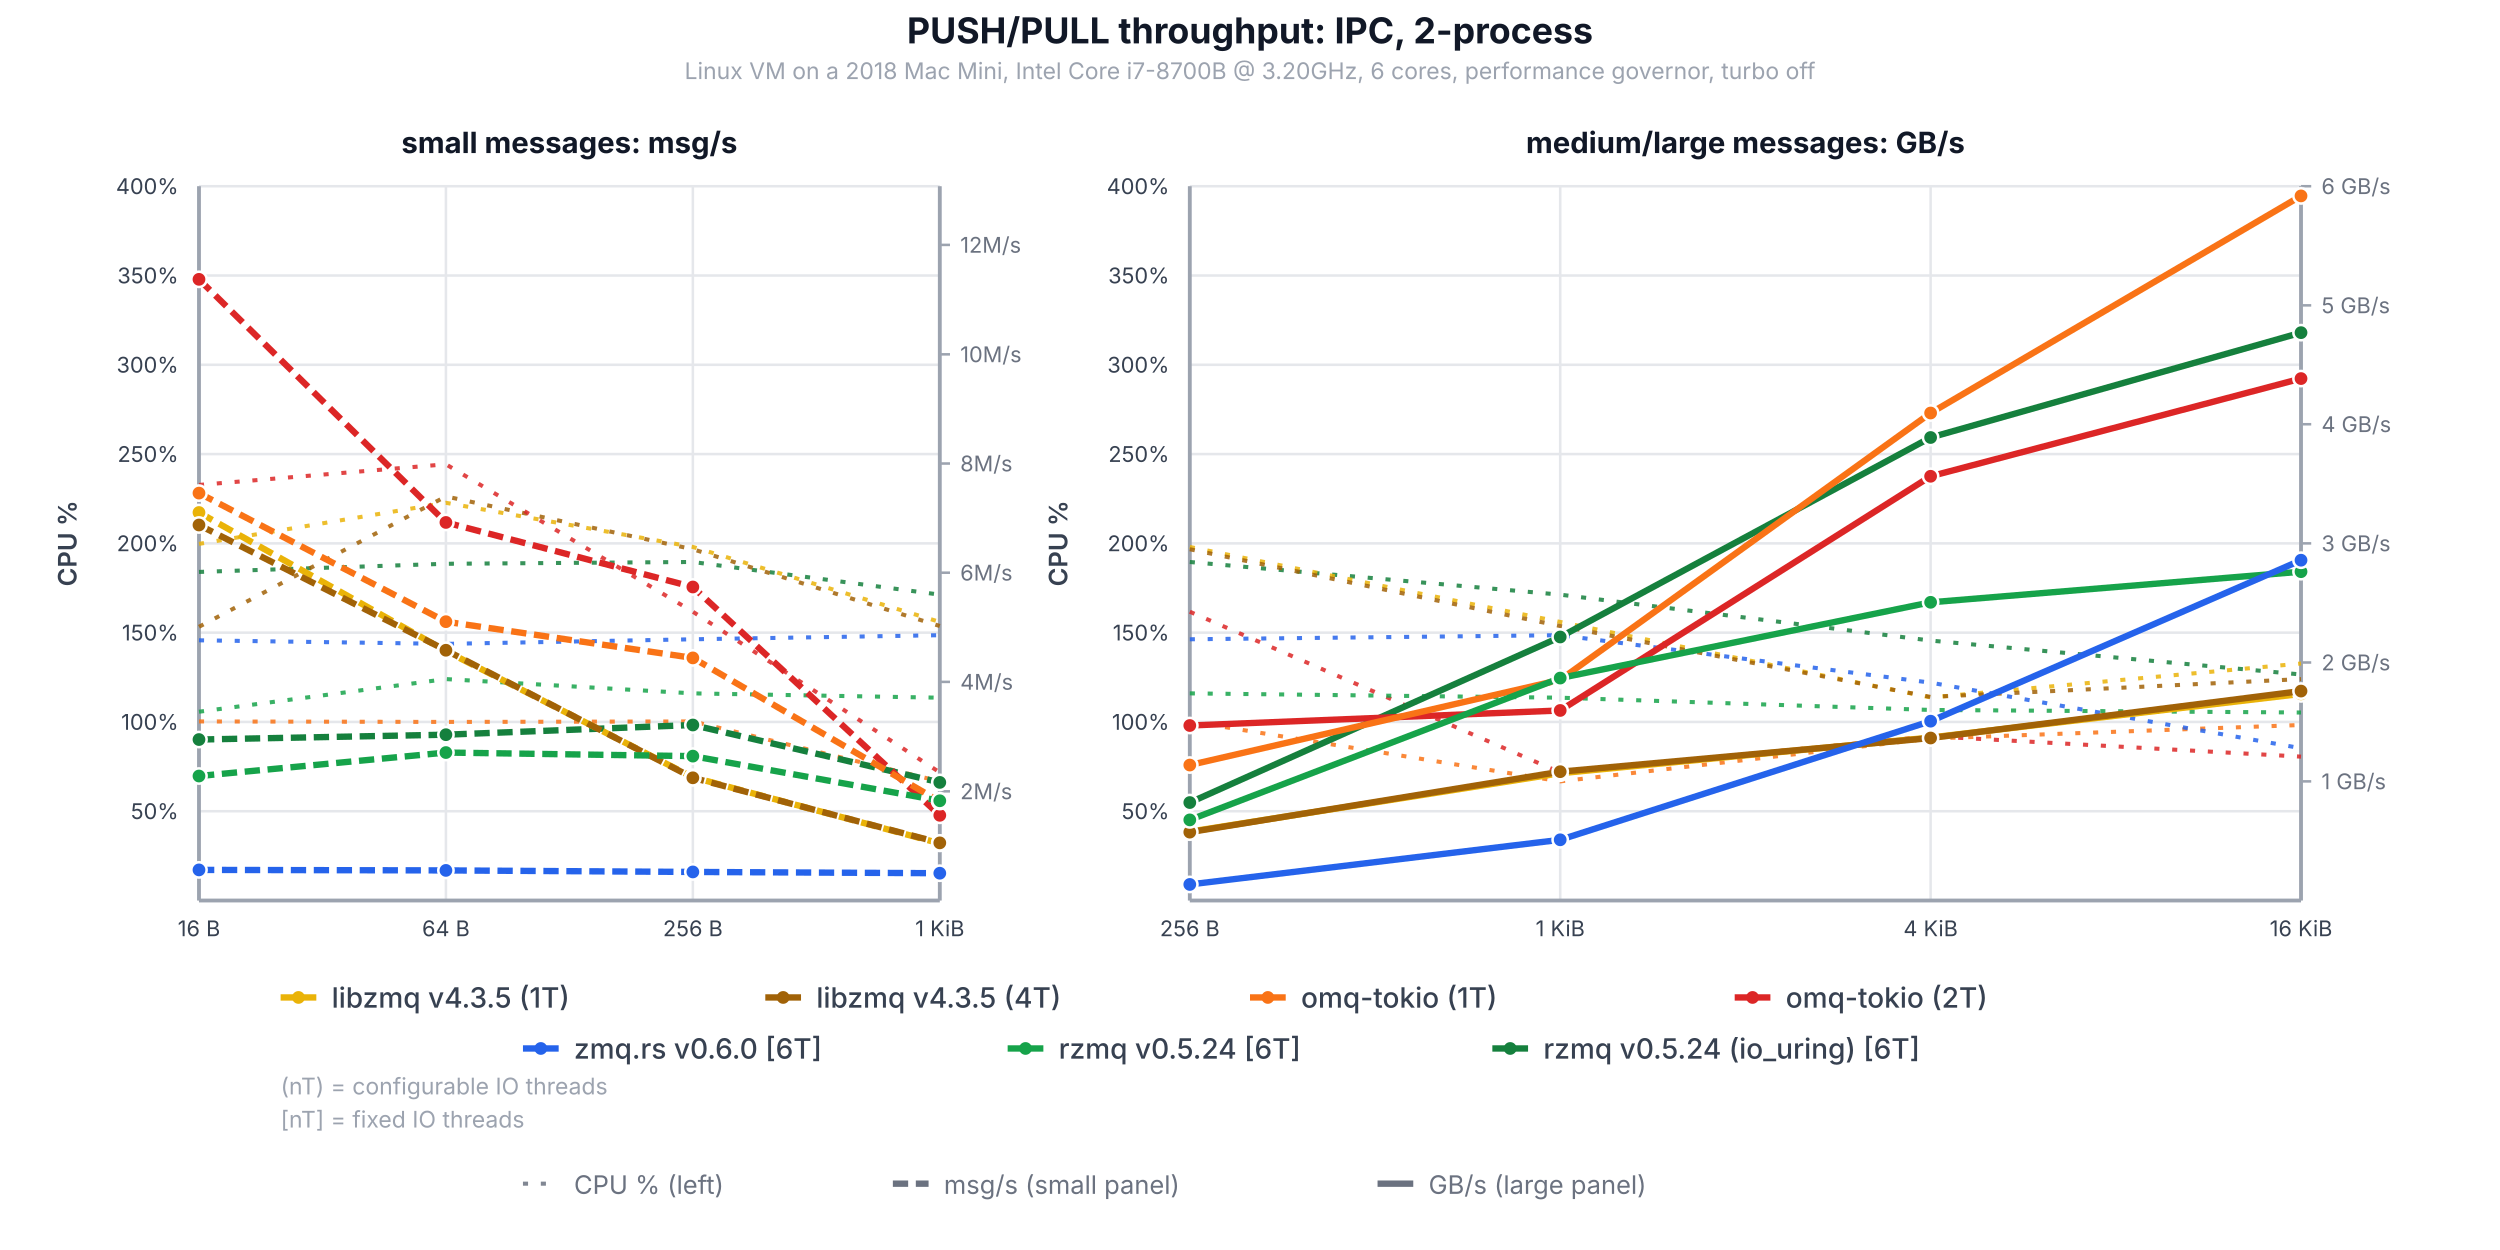
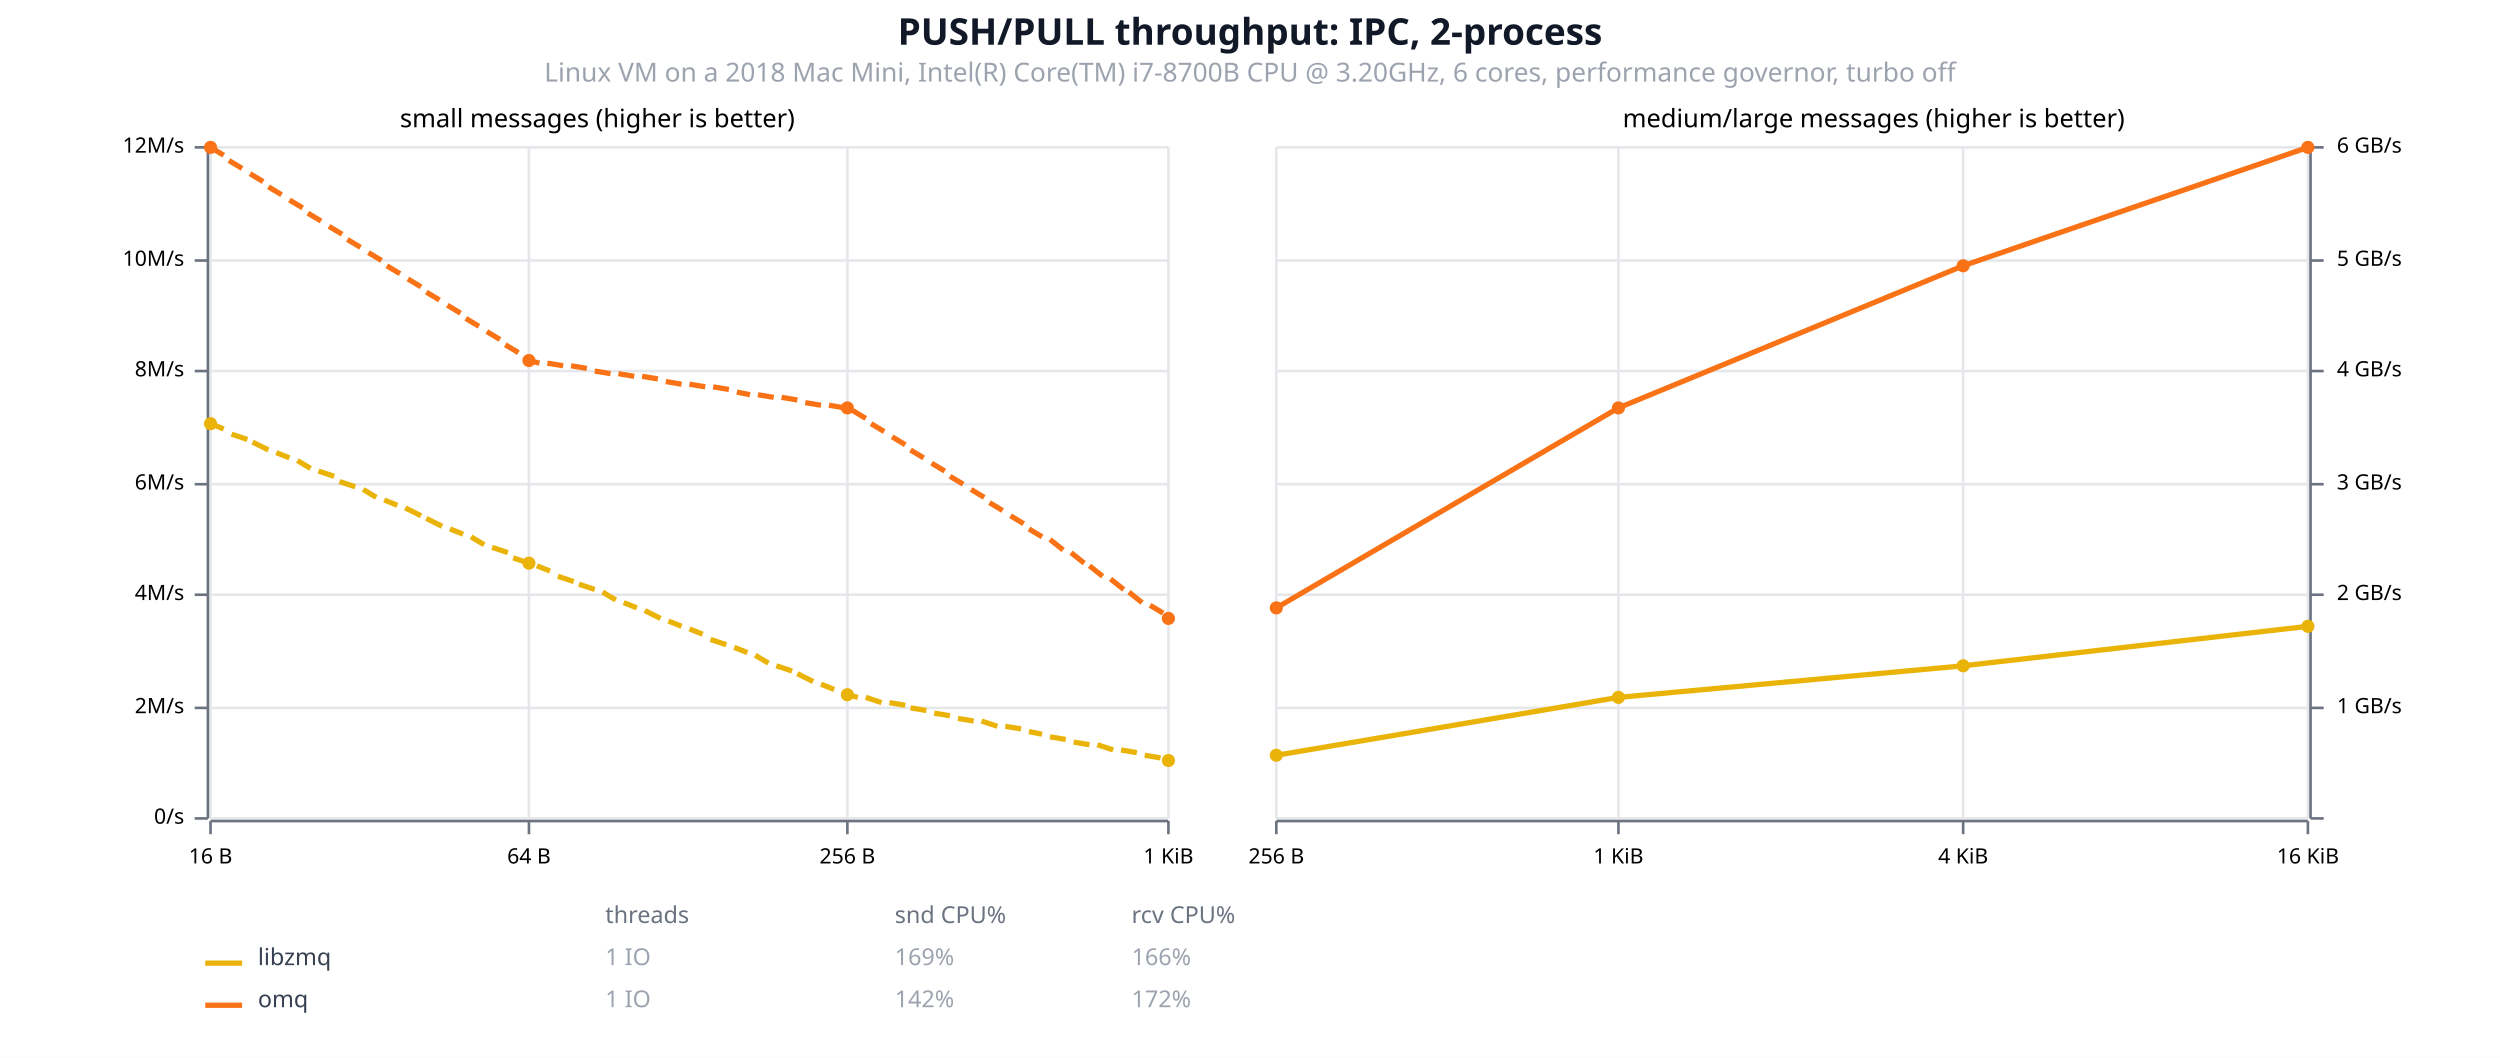
- <svg xmlns="http://www.w3.org/2000/svg" viewBox="0 0 980 490" font-family="system-ui, -apple-system, sans-serif">
-   <rect width="980" height="490" fill="white" />
-   <text x="490.0" y="17.0" text-anchor="middle" fill="#111827" font-size="14" font-weight="700">PUSH/PULL throughput: IPC, 2-process</text>
-   <text x="490.0" y="31.0" text-anchor="middle" fill="#9ca3af" font-size="9">Linux VM on a 2018 Mac Mini, Intel Core i7-8700B @ 3.20GHz, 6 cores, performance governor, turbo off</text>
-   <text x="223.2" y="60.0" text-anchor="middle" fill="#111827" font-size="11.5" font-weight="700">small messages: msg/s</text>
-   <line x1="78.0" y1="318.0" x2="368.4" y2="318.0" stroke="#e5e7eb" stroke-width="1" />
-   <text x="70.0" y="318.0" text-anchor="end" dominant-baseline="middle" fill="#374151" font-size="8.5">50%</text>
-   <line x1="78.0" y1="283.0" x2="368.4" y2="283.0" stroke="#e5e7eb" stroke-width="1" />
-   <text x="70.0" y="283.0" text-anchor="end" dominant-baseline="middle" fill="#374151" font-size="8.5">100%</text>
-   <line x1="78.0" y1="248.0" x2="368.4" y2="248.0" stroke="#e5e7eb" stroke-width="1" />
-   <text x="70.0" y="248.0" text-anchor="end" dominant-baseline="middle" fill="#374151" font-size="8.5">150%</text>
-   <line x1="78.0" y1="213.0" x2="368.4" y2="213.0" stroke="#e5e7eb" stroke-width="1" />
-   <text x="70.0" y="213.0" text-anchor="end" dominant-baseline="middle" fill="#374151" font-size="8.5">200%</text>
-   <line x1="78.0" y1="178.0" x2="368.4" y2="178.0" stroke="#e5e7eb" stroke-width="1" />
-   <text x="70.0" y="178.0" text-anchor="end" dominant-baseline="middle" fill="#374151" font-size="8.5">250%</text>
-   <line x1="78.0" y1="143.0" x2="368.4" y2="143.0" stroke="#e5e7eb" stroke-width="1" />
-   <text x="70.0" y="143.0" text-anchor="end" dominant-baseline="middle" fill="#374151" font-size="8.5">300%</text>
-   <line x1="78.0" y1="108.0" x2="368.4" y2="108.0" stroke="#e5e7eb" stroke-width="1" />
-   <text x="70.0" y="108.0" text-anchor="end" dominant-baseline="middle" fill="#374151" font-size="8.5">350%</text>
-   <line x1="78.0" y1="73.0" x2="368.4" y2="73.0" stroke="#e5e7eb" stroke-width="1" />
-   <text x="70.0" y="73.0" text-anchor="end" dominant-baseline="middle" fill="#374151" font-size="8.5">400%</text>
-   <line x1="368.4" y1="310.2" x2="372.4" y2="310.2" stroke="#9ca3af" stroke-width="1" />
-   <text x="376.4" y="310.2" text-anchor="start" dominant-baseline="middle" fill="#6b7280" font-size="8.5">2M/s</text>
-   <line x1="368.4" y1="267.3" x2="372.4" y2="267.3" stroke="#9ca3af" stroke-width="1" />
-   <text x="376.4" y="267.3" text-anchor="start" dominant-baseline="middle" fill="#6b7280" font-size="8.5">4M/s</text>
-   <line x1="368.4" y1="224.5" x2="372.4" y2="224.5" stroke="#9ca3af" stroke-width="1" />
-   <text x="376.4" y="224.5" text-anchor="start" dominant-baseline="middle" fill="#6b7280" font-size="8.5">6M/s</text>
-   <line x1="368.4" y1="181.7" x2="372.4" y2="181.7" stroke="#9ca3af" stroke-width="1" />
-   <text x="376.4" y="181.7" text-anchor="start" dominant-baseline="middle" fill="#6b7280" font-size="8.5">8M/s</text>
-   <line x1="368.4" y1="138.9" x2="372.4" y2="138.9" stroke="#9ca3af" stroke-width="1" />
-   <text x="376.4" y="138.9" text-anchor="start" dominant-baseline="middle" fill="#6b7280" font-size="8.5">10M/s</text>
-   <line x1="368.4" y1="96.0" x2="372.4" y2="96.0" stroke="#9ca3af" stroke-width="1" />
-   <text x="376.4" y="96.0" text-anchor="start" dominant-baseline="middle" fill="#6b7280" font-size="8.5">12M/s</text>
-   <line x1="78.0" y1="73.0" x2="78.0" y2="353.0" stroke="#e5e7eb" stroke-width="1" />
-   <line x1="174.8" y1="73.0" x2="174.8" y2="353.0" stroke="#e5e7eb" stroke-width="1" />
-   <line x1="271.6" y1="73.0" x2="271.6" y2="353.0" stroke="#e5e7eb" stroke-width="1" />
-   <line x1="368.4" y1="73.0" x2="368.4" y2="353.0" stroke="#e5e7eb" stroke-width="1" />
-   <line x1="78.0" y1="73.0" x2="78.0" y2="353.0" stroke="#9ca3af" stroke-width="1.5" />
-   <line x1="368.4" y1="73.0" x2="368.4" y2="353.0" stroke="#9ca3af" stroke-width="1.5" />
-   <line x1="78.0" y1="353.0" x2="368.4" y2="353.0" stroke="#9ca3af" stroke-width="1.5" />
-   <text x="30.0" y="213.0" text-anchor="middle" fill="#374151" font-size="10" font-weight="600" transform="rotate(-90,30.0,213.0)">CPU %</text>
-   <polyline points="78.0,224.2 174.8,221.0 271.6,220.3 368.4,233.1" fill="none" stroke="#15803d" stroke-width="1.6" stroke-dasharray="2,5" opacity="0.85" />
-   <polyline points="78.0,213.2 174.8,197.1 271.6,214.4 368.4,243.8" fill="none" stroke="#eab308" stroke-width="1.6" stroke-dasharray="2,5" opacity="0.85" />
-   <polyline points="78.0,245.7 174.8,194.6 271.6,215.3 368.4,245.4" fill="none" stroke="#a16207" stroke-width="1.6" stroke-dasharray="2,5" opacity="0.85" />
-   <polyline points="78.0,190.1 174.8,182.0 271.6,239.8 368.4,302.8" fill="none" stroke="#dc2626" stroke-width="1.6" stroke-dasharray="2,5" opacity="0.85" />
-   <polyline points="78.0,282.8 174.8,283.0 271.6,282.8 368.4,306.3" fill="none" stroke="#f97316" stroke-width="1.6" stroke-dasharray="2,5" opacity="0.85" />
-   <polyline points="78.0,279.0 174.8,266.2 271.6,271.8 368.4,273.5" fill="none" stroke="#16a34a" stroke-width="1.6" stroke-dasharray="2,5" opacity="0.85" />
-   <polyline points="78.0,251.0 174.8,252.4 271.6,250.6 368.4,249.0" fill="none" stroke="#2563eb" stroke-width="1.6" stroke-dasharray="2,5" opacity="0.85" />
-   <polyline points="78.0,289.9 174.8,288.0 271.6,284.2 368.4,306.7" fill="none" stroke="#15803d" stroke-width="2.5" stroke-dasharray="6,3" />
-   <circle cx="78.0" cy="289.9" r="3" fill="#15803d" stroke="white" stroke-width="1" />
-   <circle cx="174.8" cy="288.0" r="3" fill="#15803d" stroke="white" stroke-width="1" />
-   <circle cx="271.6" cy="284.2" r="3" fill="#15803d" stroke="white" stroke-width="1" />
-   <circle cx="368.4" cy="306.7" r="3" fill="#15803d" stroke="white" stroke-width="1" />
-   <polyline points="78.0,200.9 174.8,255.2 271.6,304.7 368.4,330.6" fill="none" stroke="#eab308" stroke-width="2.5" stroke-dasharray="6,3" />
-   <circle cx="78.0" cy="200.9" r="3" fill="#eab308" stroke="white" stroke-width="1" />
-   <circle cx="174.8" cy="255.2" r="3" fill="#eab308" stroke="white" stroke-width="1" />
-   <circle cx="271.6" cy="304.7" r="3" fill="#eab308" stroke="white" stroke-width="1" />
-   <circle cx="368.4" cy="330.6" r="3" fill="#eab308" stroke="white" stroke-width="1" />
-   <polyline points="78.0,205.8 174.8,254.9 271.6,304.9 368.4,330.4" fill="none" stroke="#a16207" stroke-width="2.5" stroke-dasharray="6,3" />
-   <circle cx="78.0" cy="205.8" r="3" fill="#a16207" stroke="white" stroke-width="1" />
-   <circle cx="174.8" cy="254.9" r="3" fill="#a16207" stroke="white" stroke-width="1" />
-   <circle cx="271.6" cy="304.9" r="3" fill="#a16207" stroke="white" stroke-width="1" />
-   <circle cx="368.4" cy="330.4" r="3" fill="#a16207" stroke="white" stroke-width="1" />
-   <polyline points="78.0,109.5 174.8,204.8 271.6,230.1 368.4,319.6" fill="none" stroke="#dc2626" stroke-width="2.5" stroke-dasharray="6,3" />
-   <circle cx="78.0" cy="109.5" r="3" fill="#dc2626" stroke="white" stroke-width="1" />
-   <circle cx="174.8" cy="204.8" r="3" fill="#dc2626" stroke="white" stroke-width="1" />
-   <circle cx="271.6" cy="230.1" r="3" fill="#dc2626" stroke="white" stroke-width="1" />
-   <circle cx="368.4" cy="319.6" r="3" fill="#dc2626" stroke="white" stroke-width="1" />
-   <polyline points="78.0,193.3 174.8,243.7 271.6,257.9 368.4,314.2" fill="none" stroke="#f97316" stroke-width="2.5" stroke-dasharray="6,3" />
-   <circle cx="78.0" cy="193.3" r="3" fill="#f97316" stroke="white" stroke-width="1" />
-   <circle cx="174.8" cy="243.7" r="3" fill="#f97316" stroke="white" stroke-width="1" />
-   <circle cx="271.6" cy="257.9" r="3" fill="#f97316" stroke="white" stroke-width="1" />
-   <circle cx="368.4" cy="314.2" r="3" fill="#f97316" stroke="white" stroke-width="1" />
-   <polyline points="78.0,304.2 174.8,295.0 271.6,296.4 368.4,313.9" fill="none" stroke="#16a34a" stroke-width="2.5" stroke-dasharray="6,3" />
-   <circle cx="78.0" cy="304.2" r="3" fill="#16a34a" stroke="white" stroke-width="1" />
-   <circle cx="174.8" cy="295.0" r="3" fill="#16a34a" stroke="white" stroke-width="1" />
-   <circle cx="271.6" cy="296.4" r="3" fill="#16a34a" stroke="white" stroke-width="1" />
-   <circle cx="368.4" cy="313.9" r="3" fill="#16a34a" stroke="white" stroke-width="1" />
-   <polyline points="78.0,341.0 174.8,341.2 271.6,341.8 368.4,342.3" fill="none" stroke="#2563eb" stroke-width="2.5" stroke-dasharray="6,3" />
-   <circle cx="78.0" cy="341.0" r="3" fill="#2563eb" stroke="white" stroke-width="1" />
-   <circle cx="174.8" cy="341.2" r="3" fill="#2563eb" stroke="white" stroke-width="1" />
-   <circle cx="271.6" cy="341.8" r="3" fill="#2563eb" stroke="white" stroke-width="1" />
-   <circle cx="368.4" cy="342.3" r="3" fill="#2563eb" stroke="white" stroke-width="1" />
-   <text x="78.0" y="367.0" text-anchor="middle" fill="#374151" font-size="8.5">16 B</text>
-   <text x="174.8" y="367.0" text-anchor="middle" fill="#374151" font-size="8.5">64 B</text>
-   <text x="271.6" y="367.0" text-anchor="middle" fill="#374151" font-size="8.5">256 B</text>
-   <text x="368.4" y="367.0" text-anchor="middle" fill="#374151" font-size="8.5">1 KiB</text>
-   <text x="684.2" y="60.0" text-anchor="middle" fill="#111827" font-size="11.5" font-weight="700">medium/large messages: GB/s</text>
-   <line x1="466.4" y1="318.0" x2="902.0" y2="318.0" stroke="#e5e7eb" stroke-width="1" />
-   <text x="458.4" y="318.0" text-anchor="end" dominant-baseline="middle" fill="#374151" font-size="8.5">50%</text>
-   <line x1="466.4" y1="283.0" x2="902.0" y2="283.0" stroke="#e5e7eb" stroke-width="1" />
-   <text x="458.4" y="283.0" text-anchor="end" dominant-baseline="middle" fill="#374151" font-size="8.5">100%</text>
-   <line x1="466.4" y1="248.0" x2="902.0" y2="248.0" stroke="#e5e7eb" stroke-width="1" />
-   <text x="458.4" y="248.0" text-anchor="end" dominant-baseline="middle" fill="#374151" font-size="8.5">150%</text>
-   <line x1="466.4" y1="213.0" x2="902.0" y2="213.0" stroke="#e5e7eb" stroke-width="1" />
-   <text x="458.4" y="213.0" text-anchor="end" dominant-baseline="middle" fill="#374151" font-size="8.5">200%</text>
-   <line x1="466.4" y1="178.0" x2="902.0" y2="178.0" stroke="#e5e7eb" stroke-width="1" />
-   <text x="458.4" y="178.0" text-anchor="end" dominant-baseline="middle" fill="#374151" font-size="8.5">250%</text>
-   <line x1="466.4" y1="143.0" x2="902.0" y2="143.0" stroke="#e5e7eb" stroke-width="1" />
-   <text x="458.4" y="143.0" text-anchor="end" dominant-baseline="middle" fill="#374151" font-size="8.5">300%</text>
-   <line x1="466.4" y1="108.0" x2="902.0" y2="108.0" stroke="#e5e7eb" stroke-width="1" />
-   <text x="458.4" y="108.0" text-anchor="end" dominant-baseline="middle" fill="#374151" font-size="8.5">350%</text>
-   <line x1="466.4" y1="73.0" x2="902.0" y2="73.0" stroke="#e5e7eb" stroke-width="1" />
-   <text x="458.4" y="73.0" text-anchor="end" dominant-baseline="middle" fill="#374151" font-size="8.5">400%</text>
-   <line x1="902.0" y1="306.3" x2="906.0" y2="306.3" stroke="#9ca3af" stroke-width="1" />
-   <text x="910.0" y="306.3" text-anchor="start" dominant-baseline="middle" fill="#6b7280" font-size="8.5">1 GB/s</text>
-   <line x1="902.0" y1="259.7" x2="906.0" y2="259.7" stroke="#9ca3af" stroke-width="1" />
-   <text x="910.0" y="259.7" text-anchor="start" dominant-baseline="middle" fill="#6b7280" font-size="8.5">2 GB/s</text>
-   <line x1="902.0" y1="213.0" x2="906.0" y2="213.0" stroke="#9ca3af" stroke-width="1" />
-   <text x="910.0" y="213.0" text-anchor="start" dominant-baseline="middle" fill="#6b7280" font-size="8.5">3 GB/s</text>
-   <line x1="902.0" y1="166.3" x2="906.0" y2="166.3" stroke="#9ca3af" stroke-width="1" />
-   <text x="910.0" y="166.3" text-anchor="start" dominant-baseline="middle" fill="#6b7280" font-size="8.5">4 GB/s</text>
-   <line x1="902.0" y1="119.7" x2="906.0" y2="119.7" stroke="#9ca3af" stroke-width="1" />
-   <text x="910.0" y="119.7" text-anchor="start" dominant-baseline="middle" fill="#6b7280" font-size="8.5">5 GB/s</text>
-   <line x1="902.0" y1="73.0" x2="906.0" y2="73.0" stroke="#9ca3af" stroke-width="1" />
-   <text x="910.0" y="73.0" text-anchor="start" dominant-baseline="middle" fill="#6b7280" font-size="8.5">6 GB/s</text>
-   <line x1="466.4" y1="73.0" x2="466.4" y2="353.0" stroke="#e5e7eb" stroke-width="1" />
-   <line x1="611.6" y1="73.0" x2="611.6" y2="353.0" stroke="#e5e7eb" stroke-width="1" />
-   <line x1="756.8" y1="73.0" x2="756.8" y2="353.0" stroke="#e5e7eb" stroke-width="1" />
-   <line x1="902.0" y1="73.0" x2="902.0" y2="353.0" stroke="#e5e7eb" stroke-width="1" />
-   <line x1="466.4" y1="73.0" x2="466.4" y2="353.0" stroke="#9ca3af" stroke-width="1.5" />
-   <line x1="902.0" y1="73.0" x2="902.0" y2="353.0" stroke="#9ca3af" stroke-width="1.5" />
-   <line x1="466.4" y1="353.0" x2="902.0" y2="353.0" stroke="#9ca3af" stroke-width="1.5" />
-   <text x="418.4" y="213.0" text-anchor="middle" fill="#374151" font-size="10" font-weight="600" transform="rotate(-90,418.4,213.0)">CPU %</text>
-   <polyline points="466.4,220.3 611.6,233.1 756.8,251.1 902.0,264.4" fill="none" stroke="#15803d" stroke-width="1.6" stroke-dasharray="2,5" opacity="0.85" />
-   <polyline points="466.4,214.4 611.6,243.8 756.8,273.4 902.0,260.1" fill="none" stroke="#eab308" stroke-width="1.6" stroke-dasharray="2,5" opacity="0.85" />
-   <polyline points="466.4,215.3 611.6,245.4 756.8,273.2 902.0,266.2" fill="none" stroke="#a16207" stroke-width="1.6" stroke-dasharray="2,5" opacity="0.85" />
-   <polyline points="466.4,239.8 611.6,302.8 756.8,288.6 902.0,296.6" fill="none" stroke="#dc2626" stroke-width="1.6" stroke-dasharray="2,5" opacity="0.85" />
-   <polyline points="466.4,282.8 611.6,306.3 756.8,289.5 902.0,284.2" fill="none" stroke="#f97316" stroke-width="1.6" stroke-dasharray="2,5" opacity="0.85" />
-   <polyline points="466.4,271.8 611.6,273.5 756.8,278.3 902.0,279.3" fill="none" stroke="#16a34a" stroke-width="1.6" stroke-dasharray="2,5" opacity="0.85" />
-   <polyline points="466.4,250.6 611.6,249.0 756.8,267.6 902.0,293.3" fill="none" stroke="#2563eb" stroke-width="1.6" stroke-dasharray="2,5" opacity="0.85" />
-   <polyline points="466.4,314.6 611.6,249.7 756.8,171.5 902.0,130.4" fill="none" stroke="#15803d" stroke-width="2.5" stroke-linecap="round" stroke-linejoin="round" />
-   <circle cx="466.4" cy="314.6" r="3" fill="#15803d" stroke="white" stroke-width="1" />
-   <circle cx="611.6" cy="249.7" r="3" fill="#15803d" stroke="white" stroke-width="1" />
-   <circle cx="756.8" cy="171.5" r="3" fill="#15803d" stroke="white" stroke-width="1" />
-   <circle cx="902.0" cy="130.4" r="3" fill="#15803d" stroke="white" stroke-width="1" />
-   <polyline points="466.4,326.0 611.6,303.1 756.8,289.1 902.0,272.0" fill="none" stroke="#eab308" stroke-width="2.5" stroke-linecap="round" stroke-linejoin="round" />
-   <circle cx="466.4" cy="326.0" r="3" fill="#eab308" stroke="white" stroke-width="1" />
-   <circle cx="611.6" cy="303.1" r="3" fill="#eab308" stroke="white" stroke-width="1" />
-   <circle cx="756.8" cy="289.1" r="3" fill="#eab308" stroke="white" stroke-width="1" />
-   <circle cx="902.0" cy="272.0" r="3" fill="#eab308" stroke="white" stroke-width="1" />
-   <polyline points="466.4,326.2 611.6,302.5 756.8,289.3 902.0,270.9" fill="none" stroke="#a16207" stroke-width="2.5" stroke-linecap="round" stroke-linejoin="round" />
-   <circle cx="466.4" cy="326.2" r="3" fill="#a16207" stroke="white" stroke-width="1" />
-   <circle cx="611.6" cy="302.5" r="3" fill="#a16207" stroke="white" stroke-width="1" />
-   <circle cx="756.8" cy="289.3" r="3" fill="#a16207" stroke="white" stroke-width="1" />
-   <circle cx="902.0" cy="270.9" r="3" fill="#a16207" stroke="white" stroke-width="1" />
-   <polyline points="466.4,284.4 611.6,278.5 756.8,186.7 902.0,148.4" fill="none" stroke="#dc2626" stroke-width="2.5" stroke-linecap="round" stroke-linejoin="round" />
-   <circle cx="466.4" cy="284.4" r="3" fill="#dc2626" stroke="white" stroke-width="1" />
-   <circle cx="611.6" cy="278.5" r="3" fill="#dc2626" stroke="white" stroke-width="1" />
-   <circle cx="756.8" cy="186.7" r="3" fill="#dc2626" stroke="white" stroke-width="1" />
-   <circle cx="902.0" cy="148.4" r="3" fill="#dc2626" stroke="white" stroke-width="1" />
-   <polyline points="466.4,299.9 611.6,266.5 756.8,161.9 902.0,76.8" fill="none" stroke="#f97316" stroke-width="2.5" stroke-linecap="round" stroke-linejoin="round" />
-   <circle cx="466.4" cy="299.9" r="3" fill="#f97316" stroke="white" stroke-width="1" />
-   <circle cx="611.6" cy="266.5" r="3" fill="#f97316" stroke="white" stroke-width="1" />
-   <circle cx="756.8" cy="161.9" r="3" fill="#f97316" stroke="white" stroke-width="1" />
-   <circle cx="902.0" cy="76.8" r="3" fill="#f97316" stroke="white" stroke-width="1" />
-   <polyline points="466.4,321.4 611.6,265.8 756.8,236.1 902.0,224.1" fill="none" stroke="#16a34a" stroke-width="2.5" stroke-linecap="round" stroke-linejoin="round" />
-   <circle cx="466.4" cy="321.4" r="3" fill="#16a34a" stroke="white" stroke-width="1" />
-   <circle cx="611.6" cy="265.8" r="3" fill="#16a34a" stroke="white" stroke-width="1" />
-   <circle cx="756.8" cy="236.1" r="3" fill="#16a34a" stroke="white" stroke-width="1" />
-   <circle cx="902.0" cy="224.1" r="3" fill="#16a34a" stroke="white" stroke-width="1" />
-   <polyline points="466.4,346.7 611.6,329.2 756.8,282.7 902.0,219.6" fill="none" stroke="#2563eb" stroke-width="2.5" stroke-linecap="round" stroke-linejoin="round" />
-   <circle cx="466.4" cy="346.7" r="3" fill="#2563eb" stroke="white" stroke-width="1" />
-   <circle cx="611.6" cy="329.2" r="3" fill="#2563eb" stroke="white" stroke-width="1" />
-   <circle cx="756.8" cy="282.7" r="3" fill="#2563eb" stroke="white" stroke-width="1" />
-   <circle cx="902.0" cy="219.6" r="3" fill="#2563eb" stroke="white" stroke-width="1" />
-   <text x="466.4" y="367.0" text-anchor="middle" fill="#374151" font-size="8.5">256 B</text>
-   <text x="611.6" y="367.0" text-anchor="middle" fill="#374151" font-size="8.5">1 KiB</text>
-   <text x="756.8" y="367.0" text-anchor="middle" fill="#374151" font-size="8.5">4 KiB</text>
-   <text x="902.0" y="367.0" text-anchor="middle" fill="#374151" font-size="8.5">16 KiB</text>
-   <line x1="110" y1="391" x2="124" y2="391" stroke="#eab308" stroke-width="2.5" />
-   <circle cx="117" cy="391" r="2.5" fill="#eab308" />
-   <text x="130" y="395" fill="#374151" font-size="11" font-weight="500">libzmq v4.3.5 (1T)</text>
-   <line x1="300" y1="391" x2="314" y2="391" stroke="#a16207" stroke-width="2.5" />
-   <circle cx="307" cy="391" r="2.5" fill="#a16207" />
-   <text x="320" y="395" fill="#374151" font-size="11" font-weight="500">libzmq v4.3.5 (4T)</text>
-   <line x1="490" y1="391" x2="504" y2="391" stroke="#f97316" stroke-width="2.5" />
-   <circle cx="497" cy="391" r="2.5" fill="#f97316" />
-   <text x="510" y="395" fill="#374151" font-size="11" font-weight="500">omq-tokio (1T)</text>
-   <line x1="680" y1="391" x2="694" y2="391" stroke="#dc2626" stroke-width="2.5" />
-   <circle cx="687" cy="391" r="2.5" fill="#dc2626" />
-   <text x="700" y="395" fill="#374151" font-size="11" font-weight="500">omq-tokio (2T)</text>
-   <line x1="205" y1="411" x2="219" y2="411" stroke="#2563eb" stroke-width="2.5" />
-   <circle cx="212" cy="411" r="2.5" fill="#2563eb" />
-   <text x="225" y="415" fill="#374151" font-size="11" font-weight="500">zmq.rs v0.6.0 [6T]</text>
-   <line x1="395" y1="411" x2="409" y2="411" stroke="#16a34a" stroke-width="2.5" />
-   <circle cx="402" cy="411" r="2.5" fill="#16a34a" />
-   <text x="415" y="415" fill="#374151" font-size="11" font-weight="500">rzmq v0.5.24 [6T]</text>
-   <line x1="585" y1="411" x2="599" y2="411" stroke="#15803d" stroke-width="2.5" />
-   <circle cx="592" cy="411" r="2.5" fill="#15803d" />
-   <text x="605" y="415" fill="#374151" font-size="11" font-weight="500">rzmq v0.5.24 (io_uring) [6T]</text>
-   <text x="110" y="429" fill="#9ca3af" font-size="9">(nT) = configurable IO threads</text>
-   <text x="110" y="442" fill="#9ca3af" font-size="9">[nT] = fixed IO threads</text>
-   <line x1="205" y1="464" x2="219" y2="464" stroke="#6b7280" stroke-width="1.6" stroke-dasharray="2,5" opacity="0.85" />
-   <text x="225" y="468" fill="#6b7280" font-size="10">CPU % (left)</text>
-   <line x1="350" y1="464" x2="364" y2="464" stroke="#6b7280" stroke-width="2.5" stroke-dasharray="6,3" />
-   <text x="370" y="468" fill="#6b7280" font-size="10">msg/s (small panel)</text>
-   <line x1="540" y1="464" x2="554" y2="464" stroke="#6b7280" stroke-width="2.5" />
-   <text x="560" y="468" fill="#6b7280" font-size="10">GB/s (large panel)</text>
+ <svg xmlns="http://www.w3.org/2000/svg" viewBox="0 0 950 402" font-family="system-ui, -apple-system, sans-serif">
+   <rect x="0" y="0" width="950" height="402" opacity="1" fill="#FFFFFF" stroke="none" />
+   <text x="475" y="17" text-anchor="middle" font-family="sans-serif" font-size="14" font-weight="bold" fill="#111827">PUSH/PULL throughput: IPC, 2-process</text>
+   <text x="475" y="31" text-anchor="middle" font-family="sans-serif" font-size="10" fill="#9ca3af">Linux VM on a 2018 Mac Mini, Intel(R) Core(TM) i7-8700B CPU @ 3.20GHz, 6 cores, performance governor, turbo off</text>
+   <text x="227" y="41" dy="0.76em" text-anchor="middle" font-family="sans-serif" font-size="9.677" opacity="1" fill="#000000">
+ small messages (higher is better)
+ </text>
+   <line opacity="1" stroke="#E5E7EB" stroke-width="1" x1="80" y1="311" x2="80" y2="56" />
+   <line opacity="1" stroke="#E5E7EB" stroke-width="1" x1="201" y1="311" x2="201" y2="56" />
+   <line opacity="1" stroke="#E5E7EB" stroke-width="1" x1="322" y1="311" x2="322" y2="56" />
+   <line opacity="1" stroke="#E5E7EB" stroke-width="1" x1="444" y1="311" x2="444" y2="56" />
+   <line opacity="1" stroke="#E5E7EB" stroke-width="1" x1="80" y1="311" x2="444" y2="311" />
+   <line opacity="1" stroke="#E5E7EB" stroke-width="1" x1="80" y1="269" x2="444" y2="269" />
+   <line opacity="1" stroke="#E5E7EB" stroke-width="1" x1="80" y1="226" x2="444" y2="226" />
+   <line opacity="1" stroke="#E5E7EB" stroke-width="1" x1="80" y1="184" x2="444" y2="184" />
+   <line opacity="1" stroke="#E5E7EB" stroke-width="1" x1="80" y1="141" x2="444" y2="141" />
+   <line opacity="1" stroke="#E5E7EB" stroke-width="1" x1="80" y1="99" x2="444" y2="99" />
+   <line opacity="1" stroke="#E5E7EB" stroke-width="1" x1="80" y1="56" x2="444" y2="56" />
+   <polyline fill="none" opacity="1" stroke="#6B7280" stroke-width="1" points="79,56 79,311 " />
+   <text x="70" y="311" dy="0.5ex" text-anchor="end" font-family="sans-serif" font-size="8.065" opacity="1" fill="#000000">
+ 0/s
+ </text>
+   <polyline fill="none" opacity="1" stroke="#6B7280" stroke-width="1" points="74,311 79,311 " />
+   <text x="70" y="269" dy="0.5ex" text-anchor="end" font-family="sans-serif" font-size="8.065" opacity="1" fill="#000000">
+ 2M/s
+ </text>
+   <polyline fill="none" opacity="1" stroke="#6B7280" stroke-width="1" points="74,269 79,269 " />
+   <text x="70" y="226" dy="0.5ex" text-anchor="end" font-family="sans-serif" font-size="8.065" opacity="1" fill="#000000">
+ 4M/s
+ </text>
+   <polyline fill="none" opacity="1" stroke="#6B7280" stroke-width="1" points="74,226 79,226 " />
+   <text x="70" y="184" dy="0.5ex" text-anchor="end" font-family="sans-serif" font-size="8.065" opacity="1" fill="#000000">
+ 6M/s
+ </text>
+   <polyline fill="none" opacity="1" stroke="#6B7280" stroke-width="1" points="74,184 79,184 " />
+   <text x="70" y="141" dy="0.5ex" text-anchor="end" font-family="sans-serif" font-size="8.065" opacity="1" fill="#000000">
+ 8M/s
+ </text>
+   <polyline fill="none" opacity="1" stroke="#6B7280" stroke-width="1" points="74,141 79,141 " />
+   <text x="70" y="99" dy="0.5ex" text-anchor="end" font-family="sans-serif" font-size="8.065" opacity="1" fill="#000000">
+ 10M/s
+ </text>
+   <polyline fill="none" opacity="1" stroke="#6B7280" stroke-width="1" points="74,99 79,99 " />
+   <text x="70" y="56" dy="0.5ex" text-anchor="end" font-family="sans-serif" font-size="8.065" opacity="1" fill="#000000">
+ 12M/s
+ </text>
+   <polyline fill="none" opacity="1" stroke="#6B7280" stroke-width="1" points="74,56 79,56 " />
+   <polyline fill="none" opacity="1" stroke="#6B7280" stroke-width="1" points="80,312 444,312 " />
+   <text x="80" y="322" dy="0.76em" text-anchor="middle" font-family="sans-serif" font-size="8.065" opacity="1" fill="#000000">
+ 16 B
+ </text>
+   <polyline fill="none" opacity="1" stroke="#6B7280" stroke-width="1" points="80,312 80,317 " />
+   <text x="201" y="322" dy="0.76em" text-anchor="middle" font-family="sans-serif" font-size="8.065" opacity="1" fill="#000000">
+ 64 B
+ </text>
+   <polyline fill="none" opacity="1" stroke="#6B7280" stroke-width="1" points="201,312 201,317 " />
+   <text x="322" y="322" dy="0.76em" text-anchor="middle" font-family="sans-serif" font-size="8.065" opacity="1" fill="#000000">
+ 256 B
+ </text>
+   <polyline fill="none" opacity="1" stroke="#6B7280" stroke-width="1" points="322,312 322,317 " />
+   <text x="444" y="322" dy="0.76em" text-anchor="middle" font-family="sans-serif" font-size="8.065" opacity="1" fill="#000000">
+ 1 KiB
+ </text>
+   <polyline fill="none" opacity="1" stroke="#6B7280" stroke-width="1" points="444,312 444,317 " />
+   <polyline fill="none" opacity="1" stroke="#EAB308" stroke-width="2" points="80,161 85,163 " />
+   <polyline fill="none" opacity="1" stroke="#EAB308" stroke-width="2" points="88,165 94,167 " />
+   <polyline fill="none" opacity="1" stroke="#EAB308" stroke-width="2" points="96,168 102,171 " />
+   <polyline fill="none" opacity="1" stroke="#EAB308" stroke-width="2" points="105,172 110,174 " />
+   <polyline fill="none" opacity="1" stroke="#EAB308" stroke-width="2" points="113,175 118,178 " />
+   <polyline fill="none" opacity="1" stroke="#EAB308" stroke-width="2" points="121,179 127,181 " />
+   <polyline fill="none" opacity="1" stroke="#EAB308" stroke-width="2" points="129,183 135,185 " />
+   <polyline fill="none" opacity="1" stroke="#EAB308" stroke-width="2" points="138,186 143,189 " />
+   <polyline fill="none" opacity="1" stroke="#EAB308" stroke-width="2" points="146,190 151,192 " />
+   <polyline fill="none" opacity="1" stroke="#EAB308" stroke-width="2" points="154,193 160,196 " />
+   <polyline fill="none" opacity="1" stroke="#EAB308" stroke-width="2" points="162,197 168,200 " />
+   <polyline fill="none" opacity="1" stroke="#EAB308" stroke-width="2" points="171,201 176,203 " />
+   <polyline fill="none" opacity="1" stroke="#EAB308" stroke-width="2" points="179,204 184,207 " />
+   <polyline fill="none" opacity="1" stroke="#EAB308" stroke-width="2" points="187,208 193,210 " />
+   <polyline fill="none" opacity="1" stroke="#EAB308" stroke-width="2" points="195,212 201,214 " />
+   <polyline fill="none" opacity="1" stroke="#EAB308" stroke-width="2" points="204,215 209,217 " />
+   <polyline fill="none" opacity="1" stroke="#EAB308" stroke-width="2" points="212,219 218,221 " />
+   <polyline fill="none" opacity="1" stroke="#EAB308" stroke-width="2" points="220,222 226,224 " />
+   <polyline fill="none" opacity="1" stroke="#EAB308" stroke-width="2" points="229,225 234,228 " />
+   <polyline fill="none" opacity="1" stroke="#EAB308" stroke-width="2" points="237,229 242,231 " />
+   <polyline fill="none" opacity="1" stroke="#EAB308" stroke-width="2" points="245,232 251,235 " />
+   <polyline fill="none" opacity="1" stroke="#EAB308" stroke-width="2" points="254,236 259,238 " />
+   <polyline fill="none" opacity="1" stroke="#EAB308" stroke-width="2" points="262,239 267,241 " />
+   <polyline fill="none" opacity="1" stroke="#EAB308" stroke-width="2" points="270,243 276,245 " />
+   <polyline fill="none" opacity="1" stroke="#EAB308" stroke-width="2" points="279,246 284,248 " />
+   <polyline fill="none" opacity="1" stroke="#EAB308" stroke-width="2" points="287,249 292,252 " />
+   <polyline fill="none" opacity="1" stroke="#EAB308" stroke-width="2" points="295,253 301,255 " />
+   <polyline fill="none" opacity="1" stroke="#EAB308" stroke-width="2" points="303,256 309,259 " />
+   <polyline fill="none" opacity="1" stroke="#EAB308" stroke-width="2" points="312,260 317,262 " />
+   <polyline fill="none" opacity="1" stroke="#EAB308" stroke-width="2" points="320,263 322,264 326,265 " />
+   <polyline fill="none" opacity="1" stroke="#EAB308" stroke-width="2" points="329,265 335,267 " />
+   <polyline fill="none" opacity="1" stroke="#EAB308" stroke-width="2" points="338,267 344,268 " />
+   <polyline fill="none" opacity="1" stroke="#EAB308" stroke-width="2" points="346,269 352,270 " />
+   <polyline fill="none" opacity="1" stroke="#EAB308" stroke-width="2" points="355,271 361,272 " />
+   <polyline fill="none" opacity="1" stroke="#EAB308" stroke-width="2" points="364,273 370,274 " />
+   <polyline fill="none" opacity="1" stroke="#EAB308" stroke-width="2" points="373,274 379,276 " />
+   <polyline fill="none" opacity="1" stroke="#EAB308" stroke-width="2" points="382,276 388,277 " />
+   <polyline fill="none" opacity="1" stroke="#EAB308" stroke-width="2" points="391,278 396,279 " />
+   <polyline fill="none" opacity="1" stroke="#EAB308" stroke-width="2" points="399,280 405,281 " />
+   <polyline fill="none" opacity="1" stroke="#EAB308" stroke-width="2" points="408,282 414,283 " />
+   <polyline fill="none" opacity="1" stroke="#EAB308" stroke-width="2" points="417,283 423,285 " />
+   <polyline fill="none" opacity="1" stroke="#EAB308" stroke-width="2" points="426,285 432,286 " />
+   <polyline fill="none" opacity="1" stroke="#EAB308" stroke-width="2" points="435,287 441,288 " />
+   <polyline fill="none" opacity="1" stroke="#EAB308" stroke-width="2" points="443,289 444,289 " />
+   <circle cx="80" cy="161" r="2.5" opacity="1" fill="#EAB308" stroke="none" stroke-width="1" />
+   <circle cx="201" cy="214" r="2.5" opacity="1" fill="#EAB308" stroke="none" stroke-width="1" />
+   <circle cx="322" cy="264" r="2.5" opacity="1" fill="#EAB308" stroke="none" stroke-width="1" />
+   <circle cx="444" cy="289" r="2.5" opacity="1" fill="#EAB308" stroke="none" stroke-width="1" />
+   <polyline fill="none" opacity="1" stroke="#F97316" stroke-width="2" points="80,56 85,59 " />
+   <polyline fill="none" opacity="1" stroke="#F97316" stroke-width="2" points="87,61 92,64 " />
+   <polyline fill="none" opacity="1" stroke="#F97316" stroke-width="2" points="95,66 100,69 " />
+   <polyline fill="none" opacity="1" stroke="#F97316" stroke-width="2" points="102,71 107,74 " />
+   <polyline fill="none" opacity="1" stroke="#F97316" stroke-width="2" points="110,76 115,79 " />
+   <polyline fill="none" opacity="1" stroke="#F97316" stroke-width="2" points="117,81 122,84 " />
+   <polyline fill="none" opacity="1" stroke="#F97316" stroke-width="2" points="125,86 130,89 " />
+   <polyline fill="none" opacity="1" stroke="#F97316" stroke-width="2" points="132,91 137,94 " />
+   <polyline fill="none" opacity="1" stroke="#F97316" stroke-width="2" points="140,96 145,99 " />
+   <polyline fill="none" opacity="1" stroke="#F97316" stroke-width="2" points="147,101 152,104 " />
+   <polyline fill="none" opacity="1" stroke="#F97316" stroke-width="2" points="155,106 160,109 " />
+   <polyline fill="none" opacity="1" stroke="#F97316" stroke-width="2" points="162,111 167,114 " />
+   <polyline fill="none" opacity="1" stroke="#F97316" stroke-width="2" points="170,116 175,119 " />
+   <polyline fill="none" opacity="1" stroke="#F97316" stroke-width="2" points="177,121 182,124 " />
+   <polyline fill="none" opacity="1" stroke="#F97316" stroke-width="2" points="185,126 190,129 " />
+   <polyline fill="none" opacity="1" stroke="#F97316" stroke-width="2" points="192,131 197,134 " />
+   <polyline fill="none" opacity="1" stroke="#F97316" stroke-width="2" points="200,136 201,137 205,138 " />
+   <polyline fill="none" opacity="1" stroke="#F97316" stroke-width="2" points="208,138 214,139 " />
+   <polyline fill="none" opacity="1" stroke="#F97316" stroke-width="2" points="217,139 223,140 " />
+   <polyline fill="none" opacity="1" stroke="#F97316" stroke-width="2" points="226,141 232,142 " />
+   <polyline fill="none" opacity="1" stroke="#F97316" stroke-width="2" points="235,142 241,143 " />
+   <polyline fill="none" opacity="1" stroke="#F97316" stroke-width="2" points="244,143 250,144 " />
+   <polyline fill="none" opacity="1" stroke="#F97316" stroke-width="2" points="253,145 259,146 " />
+   <polyline fill="none" opacity="1" stroke="#F97316" stroke-width="2" points="262,146 268,147 " />
+   <polyline fill="none" opacity="1" stroke="#F97316" stroke-width="2" points="271,147 277,148 " />
+   <polyline fill="none" opacity="1" stroke="#F97316" stroke-width="2" points="280,149 285,150 " />
+   <polyline fill="none" opacity="1" stroke="#F97316" stroke-width="2" points="288,150 294,151 " />
+   <polyline fill="none" opacity="1" stroke="#F97316" stroke-width="2" points="297,151 303,152 " />
+   <polyline fill="none" opacity="1" stroke="#F97316" stroke-width="2" points="306,153 312,154 " />
+   <polyline fill="none" opacity="1" stroke="#F97316" stroke-width="2" points="315,154 321,155 " />
+   <polyline fill="none" opacity="1" stroke="#F97316" stroke-width="2" points="324,156 329,159 " />
+   <polyline fill="none" opacity="1" stroke="#F97316" stroke-width="2" points="331,161 336,164 " />
+   <polyline fill="none" opacity="1" stroke="#F97316" stroke-width="2" points="339,166 344,169 " />
+   <polyline fill="none" opacity="1" stroke="#F97316" stroke-width="2" points="346,171 351,174 " />
+   <polyline fill="none" opacity="1" stroke="#F97316" stroke-width="2" points="354,176 359,179 " />
+   <polyline fill="none" opacity="1" stroke="#F97316" stroke-width="2" points="361,181 366,184 " />
+   <polyline fill="none" opacity="1" stroke="#F97316" stroke-width="2" points="369,186 374,189 " />
+   <polyline fill="none" opacity="1" stroke="#F97316" stroke-width="2" points="376,191 381,194 " />
+   <polyline fill="none" opacity="1" stroke="#F97316" stroke-width="2" points="384,196 389,199 " />
+   <polyline fill="none" opacity="1" stroke="#F97316" stroke-width="2" points="391,201 396,204 " />
+   <polyline fill="none" opacity="1" stroke="#F97316" stroke-width="2" points="399,205 404,209 " />
+   <polyline fill="none" opacity="1" stroke="#F97316" stroke-width="2" points="407,210 412,214 " />
+   <polyline fill="none" opacity="1" stroke="#F97316" stroke-width="2" points="414,215 419,219 " />
+   <polyline fill="none" opacity="1" stroke="#F97316" stroke-width="2" points="422,220 427,224 " />
+   <polyline fill="none" opacity="1" stroke="#F97316" stroke-width="2" points="429,225 434,229 " />
+   <polyline fill="none" opacity="1" stroke="#F97316" stroke-width="2" points="437,230 442,233 " />
+   <circle cx="80" cy="56" r="2.5" opacity="1" fill="#F97316" stroke="none" stroke-width="1" />
+   <circle cx="201" cy="137" r="2.5" opacity="1" fill="#F97316" stroke="none" stroke-width="1" />
+   <circle cx="322" cy="155" r="2.5" opacity="1" fill="#F97316" stroke="none" stroke-width="1" />
+   <circle cx="444" cy="235" r="2.5" opacity="1" fill="#F97316" stroke="none" stroke-width="1" />
+   <text x="712" y="41" dy="0.76em" text-anchor="middle" font-family="sans-serif" font-size="9.677" opacity="1" fill="#000000">
+ medium/large messages (higher is better)
+ </text>
+   <line opacity="1" stroke="#E5E7EB" stroke-width="1" x1="485" y1="311" x2="485" y2="56" />
+   <line opacity="1" stroke="#E5E7EB" stroke-width="1" x1="615" y1="311" x2="615" y2="56" />
+   <line opacity="1" stroke="#E5E7EB" stroke-width="1" x1="746" y1="311" x2="746" y2="56" />
+   <line opacity="1" stroke="#E5E7EB" stroke-width="1" x1="877" y1="311" x2="877" y2="56" />
+   <line opacity="1" stroke="#E5E7EB" stroke-width="1" x1="485" y1="311" x2="877" y2="311" />
+   <line opacity="1" stroke="#E5E7EB" stroke-width="1" x1="485" y1="269" x2="877" y2="269" />
+   <line opacity="1" stroke="#E5E7EB" stroke-width="1" x1="485" y1="226" x2="877" y2="226" />
+   <line opacity="1" stroke="#E5E7EB" stroke-width="1" x1="485" y1="184" x2="877" y2="184" />
+   <line opacity="1" stroke="#E5E7EB" stroke-width="1" x1="485" y1="141" x2="877" y2="141" />
+   <line opacity="1" stroke="#E5E7EB" stroke-width="1" x1="485" y1="99" x2="877" y2="99" />
+   <line opacity="1" stroke="#E5E7EB" stroke-width="1" x1="485" y1="56" x2="877" y2="56" />
+   <polyline fill="none" opacity="1" stroke="#6B7280" stroke-width="1" points="485,312 877,312 " />
+   <text x="485" y="322" dy="0.76em" text-anchor="middle" font-family="sans-serif" font-size="8.065" opacity="1" fill="#000000">
+ 256 B
+ </text>
+   <polyline fill="none" opacity="1" stroke="#6B7280" stroke-width="1" points="485,312 485,317 " />
+   <text x="615" y="322" dy="0.76em" text-anchor="middle" font-family="sans-serif" font-size="8.065" opacity="1" fill="#000000">
+ 1 KiB
+ </text>
+   <polyline fill="none" opacity="1" stroke="#6B7280" stroke-width="1" points="615,312 615,317 " />
+   <text x="746" y="322" dy="0.76em" text-anchor="middle" font-family="sans-serif" font-size="8.065" opacity="1" fill="#000000">
+ 4 KiB
+ </text>
+   <polyline fill="none" opacity="1" stroke="#6B7280" stroke-width="1" points="746,312 746,317 " />
+   <text x="877" y="322" dy="0.76em" text-anchor="middle" font-family="sans-serif" font-size="8.065" opacity="1" fill="#000000">
+ 16 KiB
+ </text>
+   <polyline fill="none" opacity="1" stroke="#6B7280" stroke-width="1" points="877,312 877,317 " />
+   <polyline fill="none" opacity="1" stroke="#6B7280" stroke-width="1" points="878,56 878,311 " />
+   <text x="888" y="311" dy="0.5ex" text-anchor="start" font-family="sans-serif" font-size="8.065" opacity="1" fill="#000000">
+ 
+ </text>
+   <polyline fill="none" opacity="1" stroke="#6B7280" stroke-width="1" points="878,311 883,311 " />
+   <text x="888" y="269" dy="0.5ex" text-anchor="start" font-family="sans-serif" font-size="8.065" opacity="1" fill="#000000">
+ 1 GB/s
+ </text>
+   <polyline fill="none" opacity="1" stroke="#6B7280" stroke-width="1" points="878,269 883,269 " />
+   <text x="888" y="226" dy="0.5ex" text-anchor="start" font-family="sans-serif" font-size="8.065" opacity="1" fill="#000000">
+ 2 GB/s
+ </text>
+   <polyline fill="none" opacity="1" stroke="#6B7280" stroke-width="1" points="878,226 883,226 " />
+   <text x="888" y="184" dy="0.5ex" text-anchor="start" font-family="sans-serif" font-size="8.065" opacity="1" fill="#000000">
+ 3 GB/s
+ </text>
+   <polyline fill="none" opacity="1" stroke="#6B7280" stroke-width="1" points="878,184 883,184 " />
+   <text x="888" y="141" dy="0.5ex" text-anchor="start" font-family="sans-serif" font-size="8.065" opacity="1" fill="#000000">
+ 4 GB/s
+ </text>
+   <polyline fill="none" opacity="1" stroke="#6B7280" stroke-width="1" points="878,141 883,141 " />
+   <text x="888" y="99" dy="0.5ex" text-anchor="start" font-family="sans-serif" font-size="8.065" opacity="1" fill="#000000">
+ 5 GB/s
+ </text>
+   <polyline fill="none" opacity="1" stroke="#6B7280" stroke-width="1" points="878,99 883,99 " />
+   <text x="888" y="56" dy="0.5ex" text-anchor="start" font-family="sans-serif" font-size="8.065" opacity="1" fill="#000000">
+ 6 GB/s
+ </text>
+   <polyline fill="none" opacity="1" stroke="#6B7280" stroke-width="1" points="878,56 883,56 " />
+   <polyline fill="none" opacity="1" stroke="#EAB308" stroke-width="2" points="485,287 615,265 746,253 877,238 " />
+   <circle cx="485" cy="287" r="2.5" opacity="1" fill="#EAB308" stroke="none" stroke-width="1" />
+   <circle cx="615" cy="265" r="2.5" opacity="1" fill="#EAB308" stroke="none" stroke-width="1" />
+   <circle cx="746" cy="253" r="2.5" opacity="1" fill="#EAB308" stroke="none" stroke-width="1" />
+   <circle cx="877" cy="238" r="2.5" opacity="1" fill="#EAB308" stroke="none" stroke-width="1" />
+   <polyline fill="none" opacity="1" stroke="#F97316" stroke-width="2" points="485,231 615,155 746,101 877,56 " />
+   <circle cx="485" cy="231" r="2.5" opacity="1" fill="#F97316" stroke="none" stroke-width="1" />
+   <circle cx="615" cy="155" r="2.5" opacity="1" fill="#F97316" stroke="none" stroke-width="1" />
+   <circle cx="746" cy="101" r="2.5" opacity="1" fill="#F97316" stroke="none" stroke-width="1" />
+   <circle cx="877" cy="56" r="2.5" opacity="1" fill="#F97316" stroke="none" stroke-width="1" />
+   <text x="230" y="344" dy="0.76em" text-anchor="start" font-family="sans-serif" font-size="8.871" opacity="1" fill="#6B7280">
+ threads
+ </text>
+   <text x="340" y="344" dy="0.76em" text-anchor="start" font-family="sans-serif" font-size="8.871" opacity="1" fill="#6B7280">
+ snd CPU%
+ </text>
+   <text x="430" y="344" dy="0.76em" text-anchor="start" font-family="sans-serif" font-size="8.871" opacity="1" fill="#6B7280">
+ rcv CPU%
+ </text>
+   <polyline fill="none" opacity="1" stroke="#EAB308" stroke-width="2" points="78,366 92,366 " />
+   <text x="98" y="360" dy="0.76em" text-anchor="start" font-family="sans-serif" font-size="8.871" opacity="1" fill="#374151">
+ libzmq
+ </text>
+   <text x="230" y="360" dy="0.76em" text-anchor="start" font-family="sans-serif" font-size="8.871" opacity="1" fill="#9CA3AF">
+ 1 IO
+ </text>
+   <text x="340" y="360" dy="0.76em" text-anchor="start" font-family="sans-serif" font-size="8.871" opacity="1" fill="#9CA3AF">
+ 169%
+ </text>
+   <text x="430" y="360" dy="0.76em" text-anchor="start" font-family="sans-serif" font-size="8.871" opacity="1" fill="#9CA3AF">
+ 166%
+ </text>
+   <polyline fill="none" opacity="1" stroke="#F97316" stroke-width="2" points="78,382 92,382 " />
+   <text x="98" y="376" dy="0.76em" text-anchor="start" font-family="sans-serif" font-size="8.871" opacity="1" fill="#374151">
+ omq
+ </text>
+   <text x="230" y="376" dy="0.76em" text-anchor="start" font-family="sans-serif" font-size="8.871" opacity="1" fill="#9CA3AF">
+ 1 IO
+ </text>
+   <text x="340" y="376" dy="0.76em" text-anchor="start" font-family="sans-serif" font-size="8.871" opacity="1" fill="#9CA3AF">
+ 142%
+ </text>
+   <text x="430" y="376" dy="0.76em" text-anchor="start" font-family="sans-serif" font-size="8.871" opacity="1" fill="#9CA3AF">
+ 172%
+ </text>
</svg>
